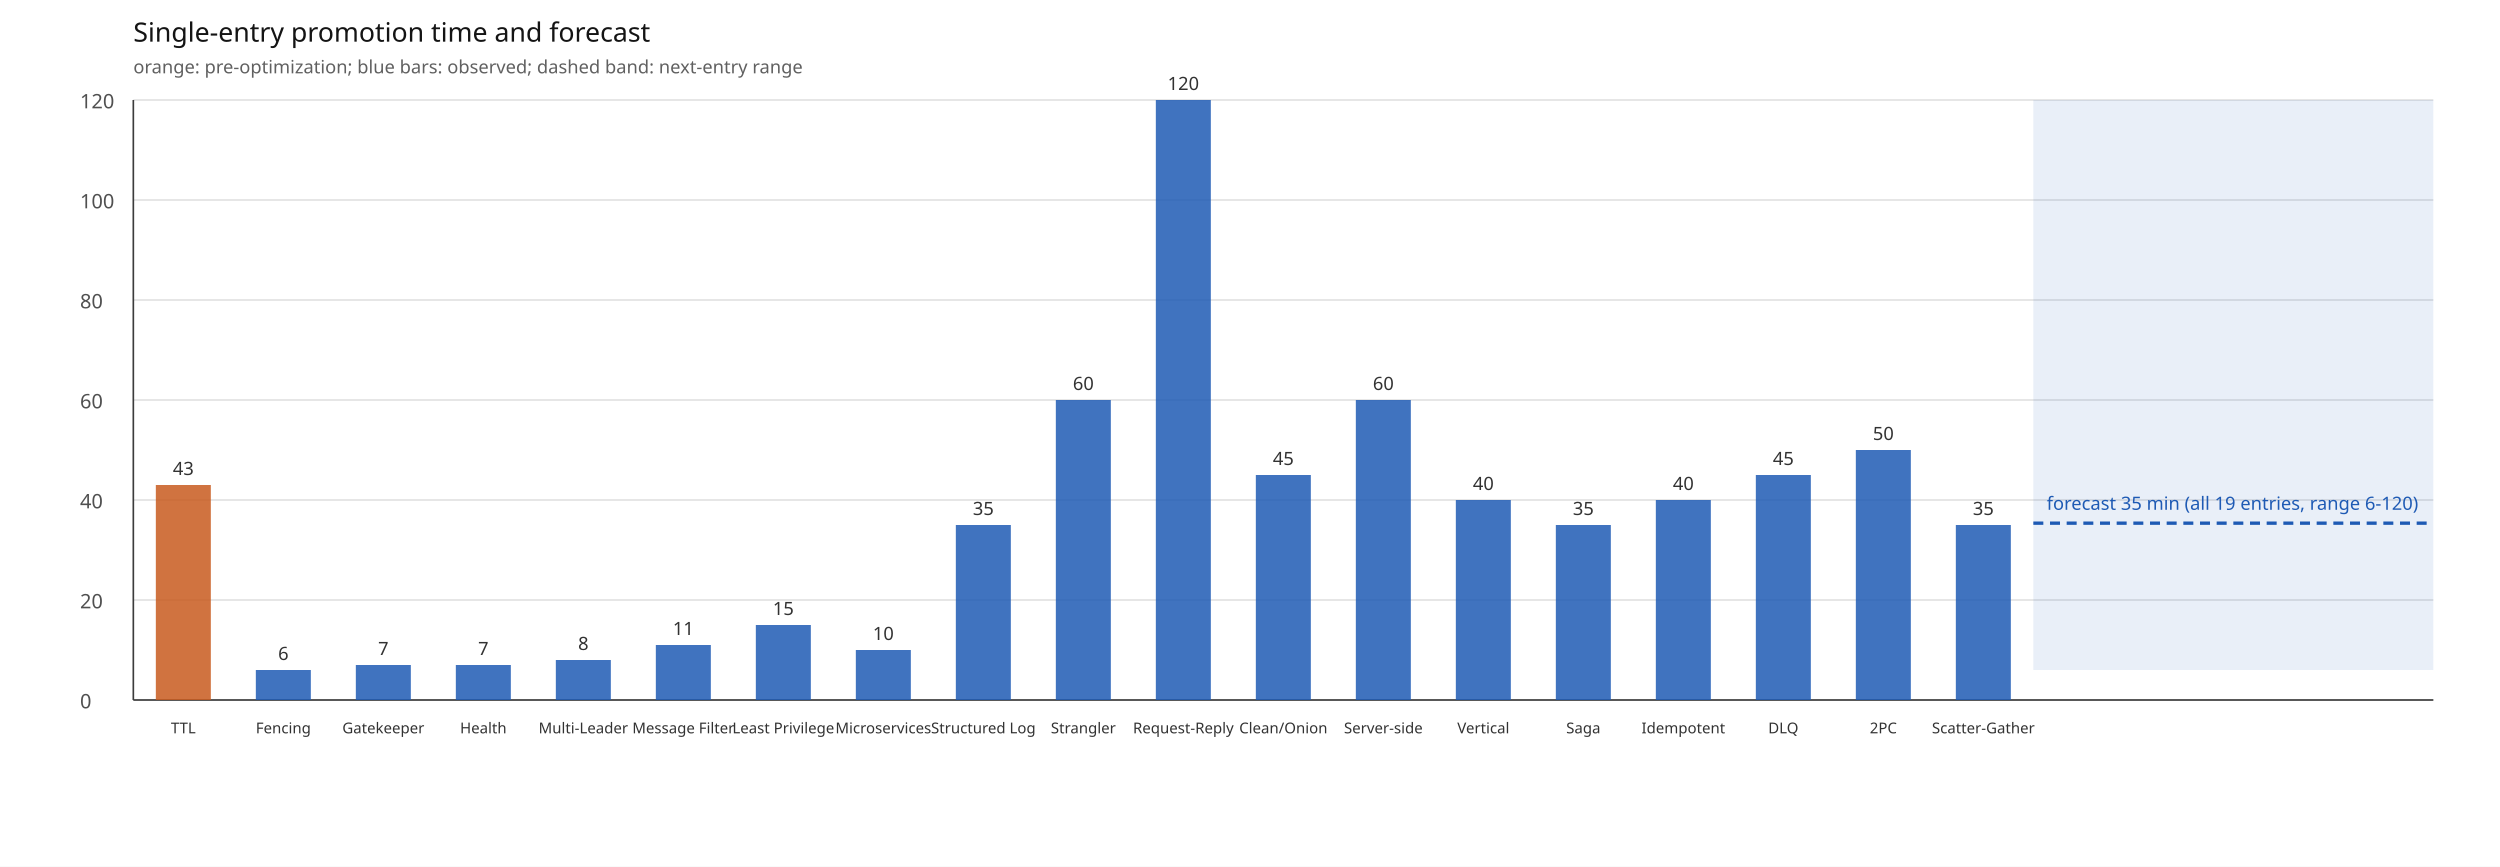
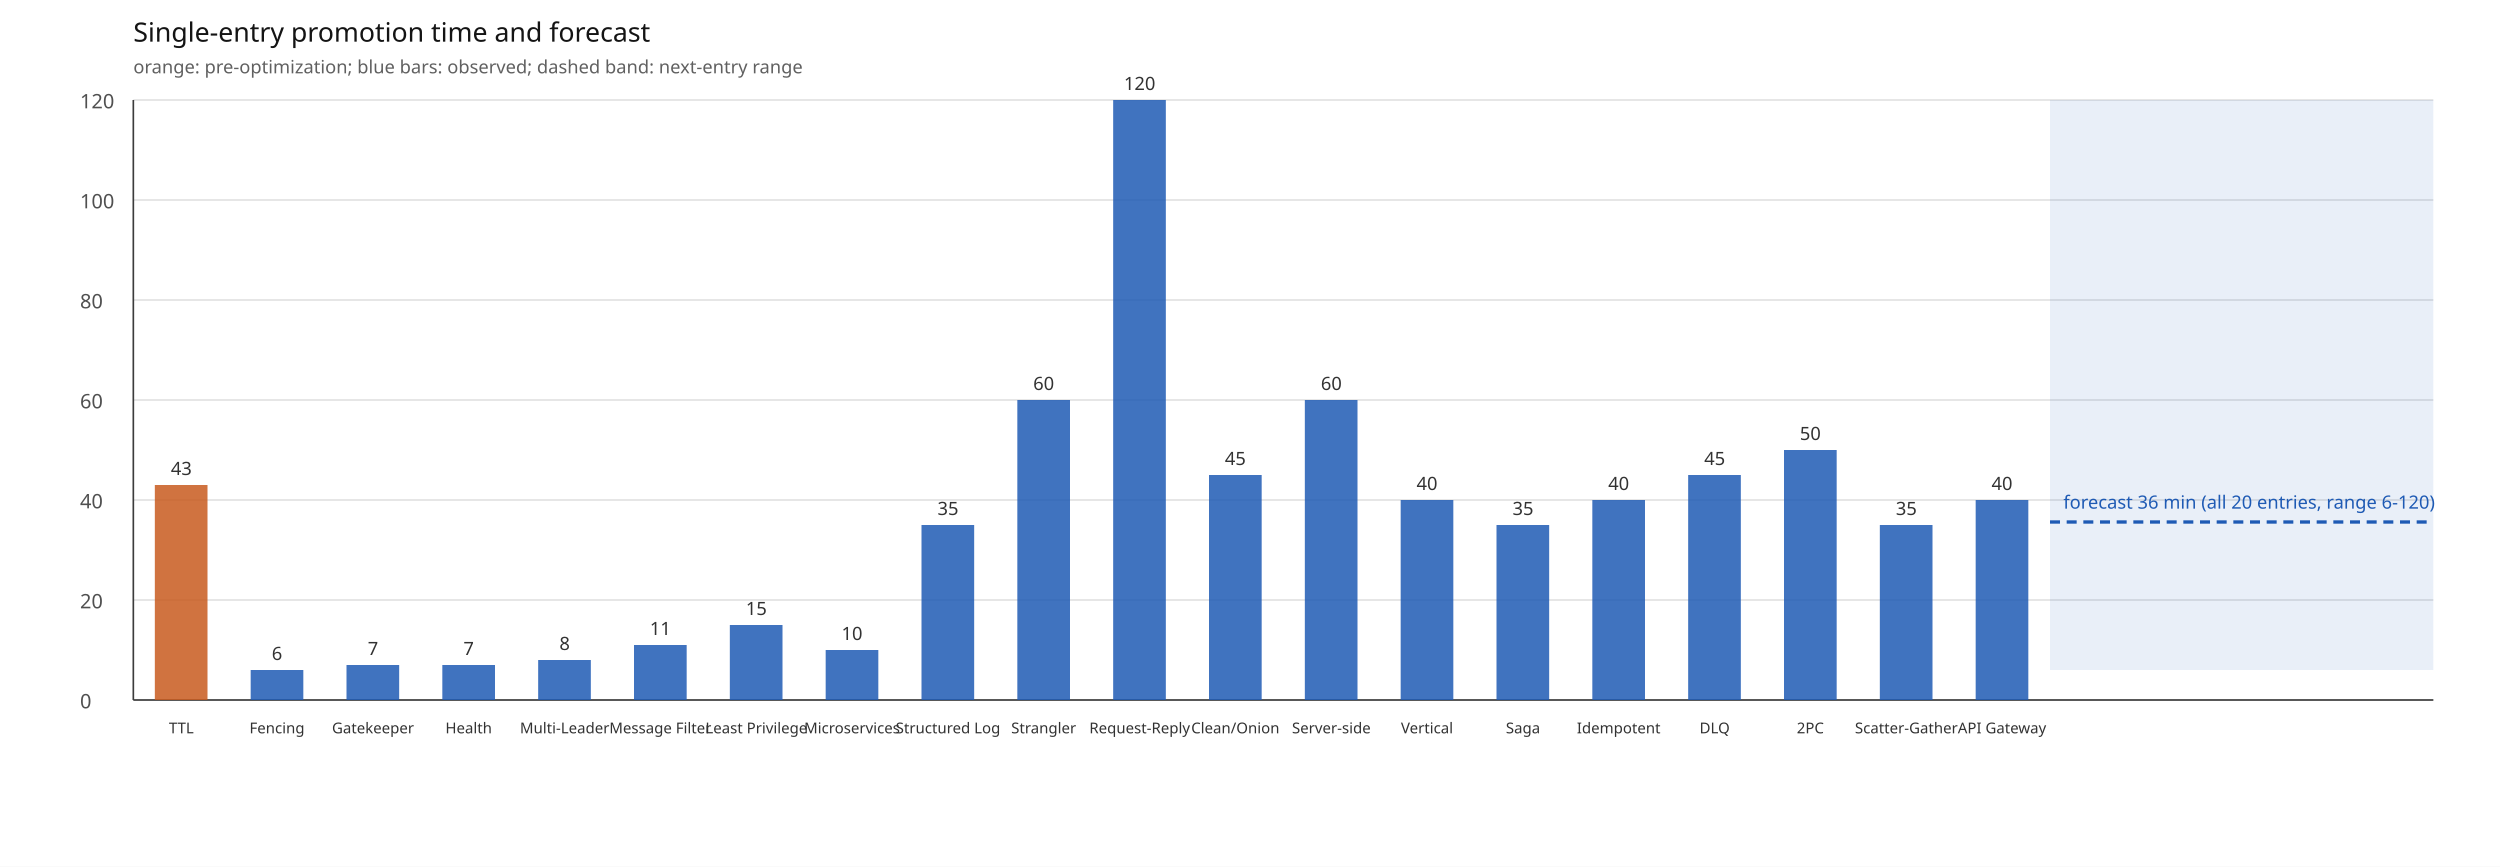
<svg xmlns="http://www.w3.org/2000/svg" width="1500" height="520">
  <rect width="100%" height="100%" fill="white" />
  <line x1="80" y1="420.0" x2="1460" y2="420.0" stroke="#e1e1e1" />
  <text x="48" y="425.0" font-family="Verdana" font-size="12" fill="#505050">0</text>
  <line x1="80" y1="360.0" x2="1460" y2="360.0" stroke="#e1e1e1" />
  <text x="48" y="365.0" font-family="Verdana" font-size="12" fill="#505050">20</text>
  <line x1="80" y1="300.0" x2="1460" y2="300.0" stroke="#e1e1e1" />
  <text x="48" y="305.0" font-family="Verdana" font-size="12" fill="#505050">40</text>
  <line x1="80" y1="240.0" x2="1460" y2="240.0" stroke="#e1e1e1" />
  <text x="48" y="245.0" font-family="Verdana" font-size="12" fill="#505050">60</text>
  <line x1="80" y1="180.0" x2="1460" y2="180.0" stroke="#e1e1e1" />
  <text x="48" y="185.0" font-family="Verdana" font-size="12" fill="#505050">80</text>
  <line x1="80" y1="120.0" x2="1460" y2="120.0" stroke="#e1e1e1" />
  <text x="48" y="125.0" font-family="Verdana" font-size="12" fill="#505050">100</text>
  <line x1="80" y1="60.0" x2="1460" y2="60.0" stroke="#e1e1e1" />
  <text x="48" y="65.0" font-family="Verdana" font-size="12" fill="#505050">120</text>
  <line x1="80" y1="60" x2="80" y2="420" stroke="#3c3c3c" />
  <line x1="80" y1="420" x2="1460" y2="420" stroke="#3c3c3c" />
-   <rect x="1220.0" y="60.0" width="240.0" height="342.0" fill="#1e5ab4" opacity="0.10" />
-   <line x1="1220.0" y1="313.9" x2="1460.0" y2="313.9" stroke="#1e5ab4" stroke-width="2" stroke-dasharray="6 4" />
-   <text x="1228.0" y="305.9" font-family="Verdana" font-size="11" fill="#1e5ab4">forecast 35 min (all 19 entries, range 6-120)</text>
-   <rect x="93.5" y="291.0" width="33.0" height="129.0" fill="#c85a1e" opacity="0.85" />
-   <text x="110.0" y="285.0" text-anchor="middle" font-family="Verdana" font-size="11" fill="#323232">43</text>
-   <text x="110.0" y="440" text-anchor="middle" font-family="Verdana" font-size="9" fill="#323232">TTL</text>
-   <rect x="153.5" y="402.0" width="33.0" height="18.0" fill="#1e5ab4" opacity="0.85" />
-   <text x="170.0" y="396.0" text-anchor="middle" font-family="Verdana" font-size="11" fill="#323232">6</text>
-   <text x="170.0" y="440" text-anchor="middle" font-family="Verdana" font-size="9" fill="#323232">Fencing</text>
-   <rect x="213.5" y="399.0" width="33.0" height="21.0" fill="#1e5ab4" opacity="0.85" />
-   <text x="230.0" y="393.0" text-anchor="middle" font-family="Verdana" font-size="11" fill="#323232">7</text>
-   <text x="230.0" y="440" text-anchor="middle" font-family="Verdana" font-size="9" fill="#323232">Gatekeeper</text>
-   <rect x="273.5" y="399.0" width="33.0" height="21.0" fill="#1e5ab4" opacity="0.85" />
-   <text x="290.0" y="393.0" text-anchor="middle" font-family="Verdana" font-size="11" fill="#323232">7</text>
-   <text x="290.0" y="440" text-anchor="middle" font-family="Verdana" font-size="9" fill="#323232">Health</text>
-   <rect x="333.5" y="396.0" width="33.0" height="24.0" fill="#1e5ab4" opacity="0.85" />
-   <text x="350.0" y="390.0" text-anchor="middle" font-family="Verdana" font-size="11" fill="#323232">8</text>
-   <text x="350.0" y="440" text-anchor="middle" font-family="Verdana" font-size="9" fill="#323232">Multi-Leader</text>
-   <rect x="393.5" y="387.0" width="33.0" height="33.0" fill="#1e5ab4" opacity="0.85" />
-   <text x="410.0" y="381.0" text-anchor="middle" font-family="Verdana" font-size="11" fill="#323232">11</text>
-   <text x="410.0" y="440" text-anchor="middle" font-family="Verdana" font-size="9" fill="#323232">Message Filter</text>
-   <rect x="453.5" y="375.0" width="33.0" height="45.0" fill="#1e5ab4" opacity="0.85" />
-   <text x="470.0" y="369.0" text-anchor="middle" font-family="Verdana" font-size="11" fill="#323232">15</text>
-   <text x="470.0" y="440" text-anchor="middle" font-family="Verdana" font-size="9" fill="#323232">Least Privilege</text>
-   <rect x="513.5" y="390.0" width="33.0" height="30.0" fill="#1e5ab4" opacity="0.85" />
-   <text x="530.0" y="384.0" text-anchor="middle" font-family="Verdana" font-size="11" fill="#323232">10</text>
-   <text x="530.0" y="440" text-anchor="middle" font-family="Verdana" font-size="9" fill="#323232">Microservices</text>
-   <rect x="573.5" y="315.0" width="33.0" height="105.0" fill="#1e5ab4" opacity="0.85" />
-   <text x="590.0" y="309.0" text-anchor="middle" font-family="Verdana" font-size="11" fill="#323232">35</text>
-   <text x="590.0" y="440" text-anchor="middle" font-family="Verdana" font-size="9" fill="#323232">Structured Log</text>
-   <rect x="633.5" y="240.0" width="33.0" height="180.0" fill="#1e5ab4" opacity="0.85" />
-   <text x="650.0" y="234.0" text-anchor="middle" font-family="Verdana" font-size="11" fill="#323232">60</text>
-   <text x="650.0" y="440" text-anchor="middle" font-family="Verdana" font-size="9" fill="#323232">Strangler</text>
-   <rect x="693.5" y="60.0" width="33.0" height="360.0" fill="#1e5ab4" opacity="0.85" />
-   <text x="710.0" y="54.0" text-anchor="middle" font-family="Verdana" font-size="11" fill="#323232">120</text>
-   <text x="710.0" y="440" text-anchor="middle" font-family="Verdana" font-size="9" fill="#323232">Request-Reply</text>
-   <rect x="753.5" y="285.0" width="33.0" height="135.0" fill="#1e5ab4" opacity="0.85" />
-   <text x="770.0" y="279.0" text-anchor="middle" font-family="Verdana" font-size="11" fill="#323232">45</text>
-   <text x="770.0" y="440" text-anchor="middle" font-family="Verdana" font-size="9" fill="#323232">Clean/Onion</text>
-   <rect x="813.5" y="240.0" width="33.0" height="180.0" fill="#1e5ab4" opacity="0.85" />
-   <text x="830.0" y="234.0" text-anchor="middle" font-family="Verdana" font-size="11" fill="#323232">60</text>
-   <text x="830.0" y="440" text-anchor="middle" font-family="Verdana" font-size="9" fill="#323232">Server-side</text>
-   <rect x="873.5" y="300.0" width="33.0" height="120.0" fill="#1e5ab4" opacity="0.85" />
-   <text x="890.0" y="294.0" text-anchor="middle" font-family="Verdana" font-size="11" fill="#323232">40</text>
-   <text x="890.0" y="440" text-anchor="middle" font-family="Verdana" font-size="9" fill="#323232">Vertical</text>
-   <rect x="933.5" y="315.0" width="33.0" height="105.0" fill="#1e5ab4" opacity="0.85" />
-   <text x="950.0" y="309.0" text-anchor="middle" font-family="Verdana" font-size="11" fill="#323232">35</text>
-   <text x="950.0" y="440" text-anchor="middle" font-family="Verdana" font-size="9" fill="#323232">Saga</text>
-   <rect x="993.5" y="300.0" width="33.0" height="120.0" fill="#1e5ab4" opacity="0.85" />
-   <text x="1010.0" y="294.0" text-anchor="middle" font-family="Verdana" font-size="11" fill="#323232">40</text>
-   <text x="1010.0" y="440" text-anchor="middle" font-family="Verdana" font-size="9" fill="#323232">Idempotent</text>
-   <rect x="1053.5" y="285.0" width="33.0" height="135.0" fill="#1e5ab4" opacity="0.85" />
-   <text x="1070.0" y="279.0" text-anchor="middle" font-family="Verdana" font-size="11" fill="#323232">45</text>
-   <text x="1070.0" y="440" text-anchor="middle" font-family="Verdana" font-size="9" fill="#323232">DLQ</text>
-   <rect x="1113.5" y="270.0" width="33.0" height="150.0" fill="#1e5ab4" opacity="0.85" />
-   <text x="1130.0" y="264.0" text-anchor="middle" font-family="Verdana" font-size="11" fill="#323232">50</text>
-   <text x="1130.0" y="440" text-anchor="middle" font-family="Verdana" font-size="9" fill="#323232">2PC</text>
-   <rect x="1173.5" y="315.0" width="33.0" height="105.0" fill="#1e5ab4" opacity="0.85" />
-   <text x="1190.0" y="309.0" text-anchor="middle" font-family="Verdana" font-size="11" fill="#323232">35</text>
-   <text x="1190.0" y="440" text-anchor="middle" font-family="Verdana" font-size="9" fill="#323232">Scatter-Gather</text>
+   <rect x="1230.0" y="60.0" width="230.0" height="342.0" fill="#1e5ab4" opacity="0.10" />
+   <line x1="1230.0" y1="313.2" x2="1460.0" y2="313.2" stroke="#1e5ab4" stroke-width="2" stroke-dasharray="6 4" />
+   <text x="1238.0" y="305.2" font-family="Verdana" font-size="11" fill="#1e5ab4">forecast 36 min (all 20 entries, range 6-120)</text>
+   <rect x="92.9" y="291.0" width="31.6" height="129.0" fill="#c85a1e" opacity="0.85" />
+   <text x="108.8" y="285.0" text-anchor="middle" font-family="Verdana" font-size="11" fill="#323232">43</text>
+   <text x="108.8" y="440" text-anchor="middle" font-family="Verdana" font-size="9" fill="#323232">TTL</text>
+   <rect x="150.4" y="402.0" width="31.6" height="18.0" fill="#1e5ab4" opacity="0.85" />
+   <text x="166.2" y="396.0" text-anchor="middle" font-family="Verdana" font-size="11" fill="#323232">6</text>
+   <text x="166.2" y="440" text-anchor="middle" font-family="Verdana" font-size="9" fill="#323232">Fencing</text>
+   <rect x="207.9" y="399.0" width="31.6" height="21.0" fill="#1e5ab4" opacity="0.85" />
+   <text x="223.8" y="393.0" text-anchor="middle" font-family="Verdana" font-size="11" fill="#323232">7</text>
+   <text x="223.8" y="440" text-anchor="middle" font-family="Verdana" font-size="9" fill="#323232">Gatekeeper</text>
+   <rect x="265.4" y="399.0" width="31.6" height="21.0" fill="#1e5ab4" opacity="0.85" />
+   <text x="281.2" y="393.0" text-anchor="middle" font-family="Verdana" font-size="11" fill="#323232">7</text>
+   <text x="281.2" y="440" text-anchor="middle" font-family="Verdana" font-size="9" fill="#323232">Health</text>
+   <rect x="322.9" y="396.0" width="31.6" height="24.0" fill="#1e5ab4" opacity="0.85" />
+   <text x="338.8" y="390.0" text-anchor="middle" font-family="Verdana" font-size="11" fill="#323232">8</text>
+   <text x="338.8" y="440" text-anchor="middle" font-family="Verdana" font-size="9" fill="#323232">Multi-Leader</text>
+   <rect x="380.4" y="387.0" width="31.6" height="33.0" fill="#1e5ab4" opacity="0.85" />
+   <text x="396.2" y="381.0" text-anchor="middle" font-family="Verdana" font-size="11" fill="#323232">11</text>
+   <text x="396.2" y="440" text-anchor="middle" font-family="Verdana" font-size="9" fill="#323232">Message Filter</text>
+   <rect x="437.9" y="375.0" width="31.6" height="45.0" fill="#1e5ab4" opacity="0.85" />
+   <text x="453.8" y="369.0" text-anchor="middle" font-family="Verdana" font-size="11" fill="#323232">15</text>
+   <text x="453.8" y="440" text-anchor="middle" font-family="Verdana" font-size="9" fill="#323232">Least Privilege</text>
+   <rect x="495.4" y="390.0" width="31.6" height="30.0" fill="#1e5ab4" opacity="0.85" />
+   <text x="511.2" y="384.0" text-anchor="middle" font-family="Verdana" font-size="11" fill="#323232">10</text>
+   <text x="511.2" y="440" text-anchor="middle" font-family="Verdana" font-size="9" fill="#323232">Microservices</text>
+   <rect x="552.9" y="315.0" width="31.6" height="105.0" fill="#1e5ab4" opacity="0.85" />
+   <text x="568.8" y="309.0" text-anchor="middle" font-family="Verdana" font-size="11" fill="#323232">35</text>
+   <text x="568.8" y="440" text-anchor="middle" font-family="Verdana" font-size="9" fill="#323232">Structured Log</text>
+   <rect x="610.4" y="240.0" width="31.6" height="180.0" fill="#1e5ab4" opacity="0.85" />
+   <text x="626.2" y="234.0" text-anchor="middle" font-family="Verdana" font-size="11" fill="#323232">60</text>
+   <text x="626.2" y="440" text-anchor="middle" font-family="Verdana" font-size="9" fill="#323232">Strangler</text>
+   <rect x="667.9" y="60.0" width="31.6" height="360.0" fill="#1e5ab4" opacity="0.85" />
+   <text x="683.8" y="54.0" text-anchor="middle" font-family="Verdana" font-size="11" fill="#323232">120</text>
+   <text x="683.8" y="440" text-anchor="middle" font-family="Verdana" font-size="9" fill="#323232">Request-Reply</text>
+   <rect x="725.4" y="285.0" width="31.6" height="135.0" fill="#1e5ab4" opacity="0.85" />
+   <text x="741.2" y="279.0" text-anchor="middle" font-family="Verdana" font-size="11" fill="#323232">45</text>
+   <text x="741.2" y="440" text-anchor="middle" font-family="Verdana" font-size="9" fill="#323232">Clean/Onion</text>
+   <rect x="782.9" y="240.0" width="31.6" height="180.0" fill="#1e5ab4" opacity="0.85" />
+   <text x="798.8" y="234.0" text-anchor="middle" font-family="Verdana" font-size="11" fill="#323232">60</text>
+   <text x="798.8" y="440" text-anchor="middle" font-family="Verdana" font-size="9" fill="#323232">Server-side</text>
+   <rect x="840.4" y="300.0" width="31.6" height="120.0" fill="#1e5ab4" opacity="0.85" />
+   <text x="856.2" y="294.0" text-anchor="middle" font-family="Verdana" font-size="11" fill="#323232">40</text>
+   <text x="856.2" y="440" text-anchor="middle" font-family="Verdana" font-size="9" fill="#323232">Vertical</text>
+   <rect x="897.9" y="315.0" width="31.6" height="105.0" fill="#1e5ab4" opacity="0.85" />
+   <text x="913.8" y="309.0" text-anchor="middle" font-family="Verdana" font-size="11" fill="#323232">35</text>
+   <text x="913.8" y="440" text-anchor="middle" font-family="Verdana" font-size="9" fill="#323232">Saga</text>
+   <rect x="955.4" y="300.0" width="31.6" height="120.0" fill="#1e5ab4" opacity="0.85" />
+   <text x="971.2" y="294.0" text-anchor="middle" font-family="Verdana" font-size="11" fill="#323232">40</text>
+   <text x="971.2" y="440" text-anchor="middle" font-family="Verdana" font-size="9" fill="#323232">Idempotent</text>
+   <rect x="1012.9" y="285.0" width="31.6" height="135.0" fill="#1e5ab4" opacity="0.85" />
+   <text x="1028.8" y="279.0" text-anchor="middle" font-family="Verdana" font-size="11" fill="#323232">45</text>
+   <text x="1028.8" y="440" text-anchor="middle" font-family="Verdana" font-size="9" fill="#323232">DLQ</text>
+   <rect x="1070.4" y="270.0" width="31.6" height="150.0" fill="#1e5ab4" opacity="0.85" />
+   <text x="1086.2" y="264.0" text-anchor="middle" font-family="Verdana" font-size="11" fill="#323232">50</text>
+   <text x="1086.2" y="440" text-anchor="middle" font-family="Verdana" font-size="9" fill="#323232">2PC</text>
+   <rect x="1127.9" y="315.0" width="31.6" height="105.0" fill="#1e5ab4" opacity="0.85" />
+   <text x="1143.8" y="309.0" text-anchor="middle" font-family="Verdana" font-size="11" fill="#323232">35</text>
+   <text x="1143.8" y="440" text-anchor="middle" font-family="Verdana" font-size="9" fill="#323232">Scatter-Gather</text>
+   <rect x="1185.4" y="300.0" width="31.6" height="120.0" fill="#1e5ab4" opacity="0.85" />
+   <text x="1201.2" y="294.0" text-anchor="middle" font-family="Verdana" font-size="11" fill="#323232">40</text>
+   <text x="1201.2" y="440" text-anchor="middle" font-family="Verdana" font-size="9" fill="#323232">API Gateway</text>
  <text x="80" y="25" font-family="Verdana" font-size="16" fill="#141414">Single-entry promotion time and forecast</text>
  <text x="80" y="44" font-family="Verdana" font-size="11" fill="#606060">orange: pre-optimization; blue bars: observed; dashed band: next-entry range</text>
</svg>
